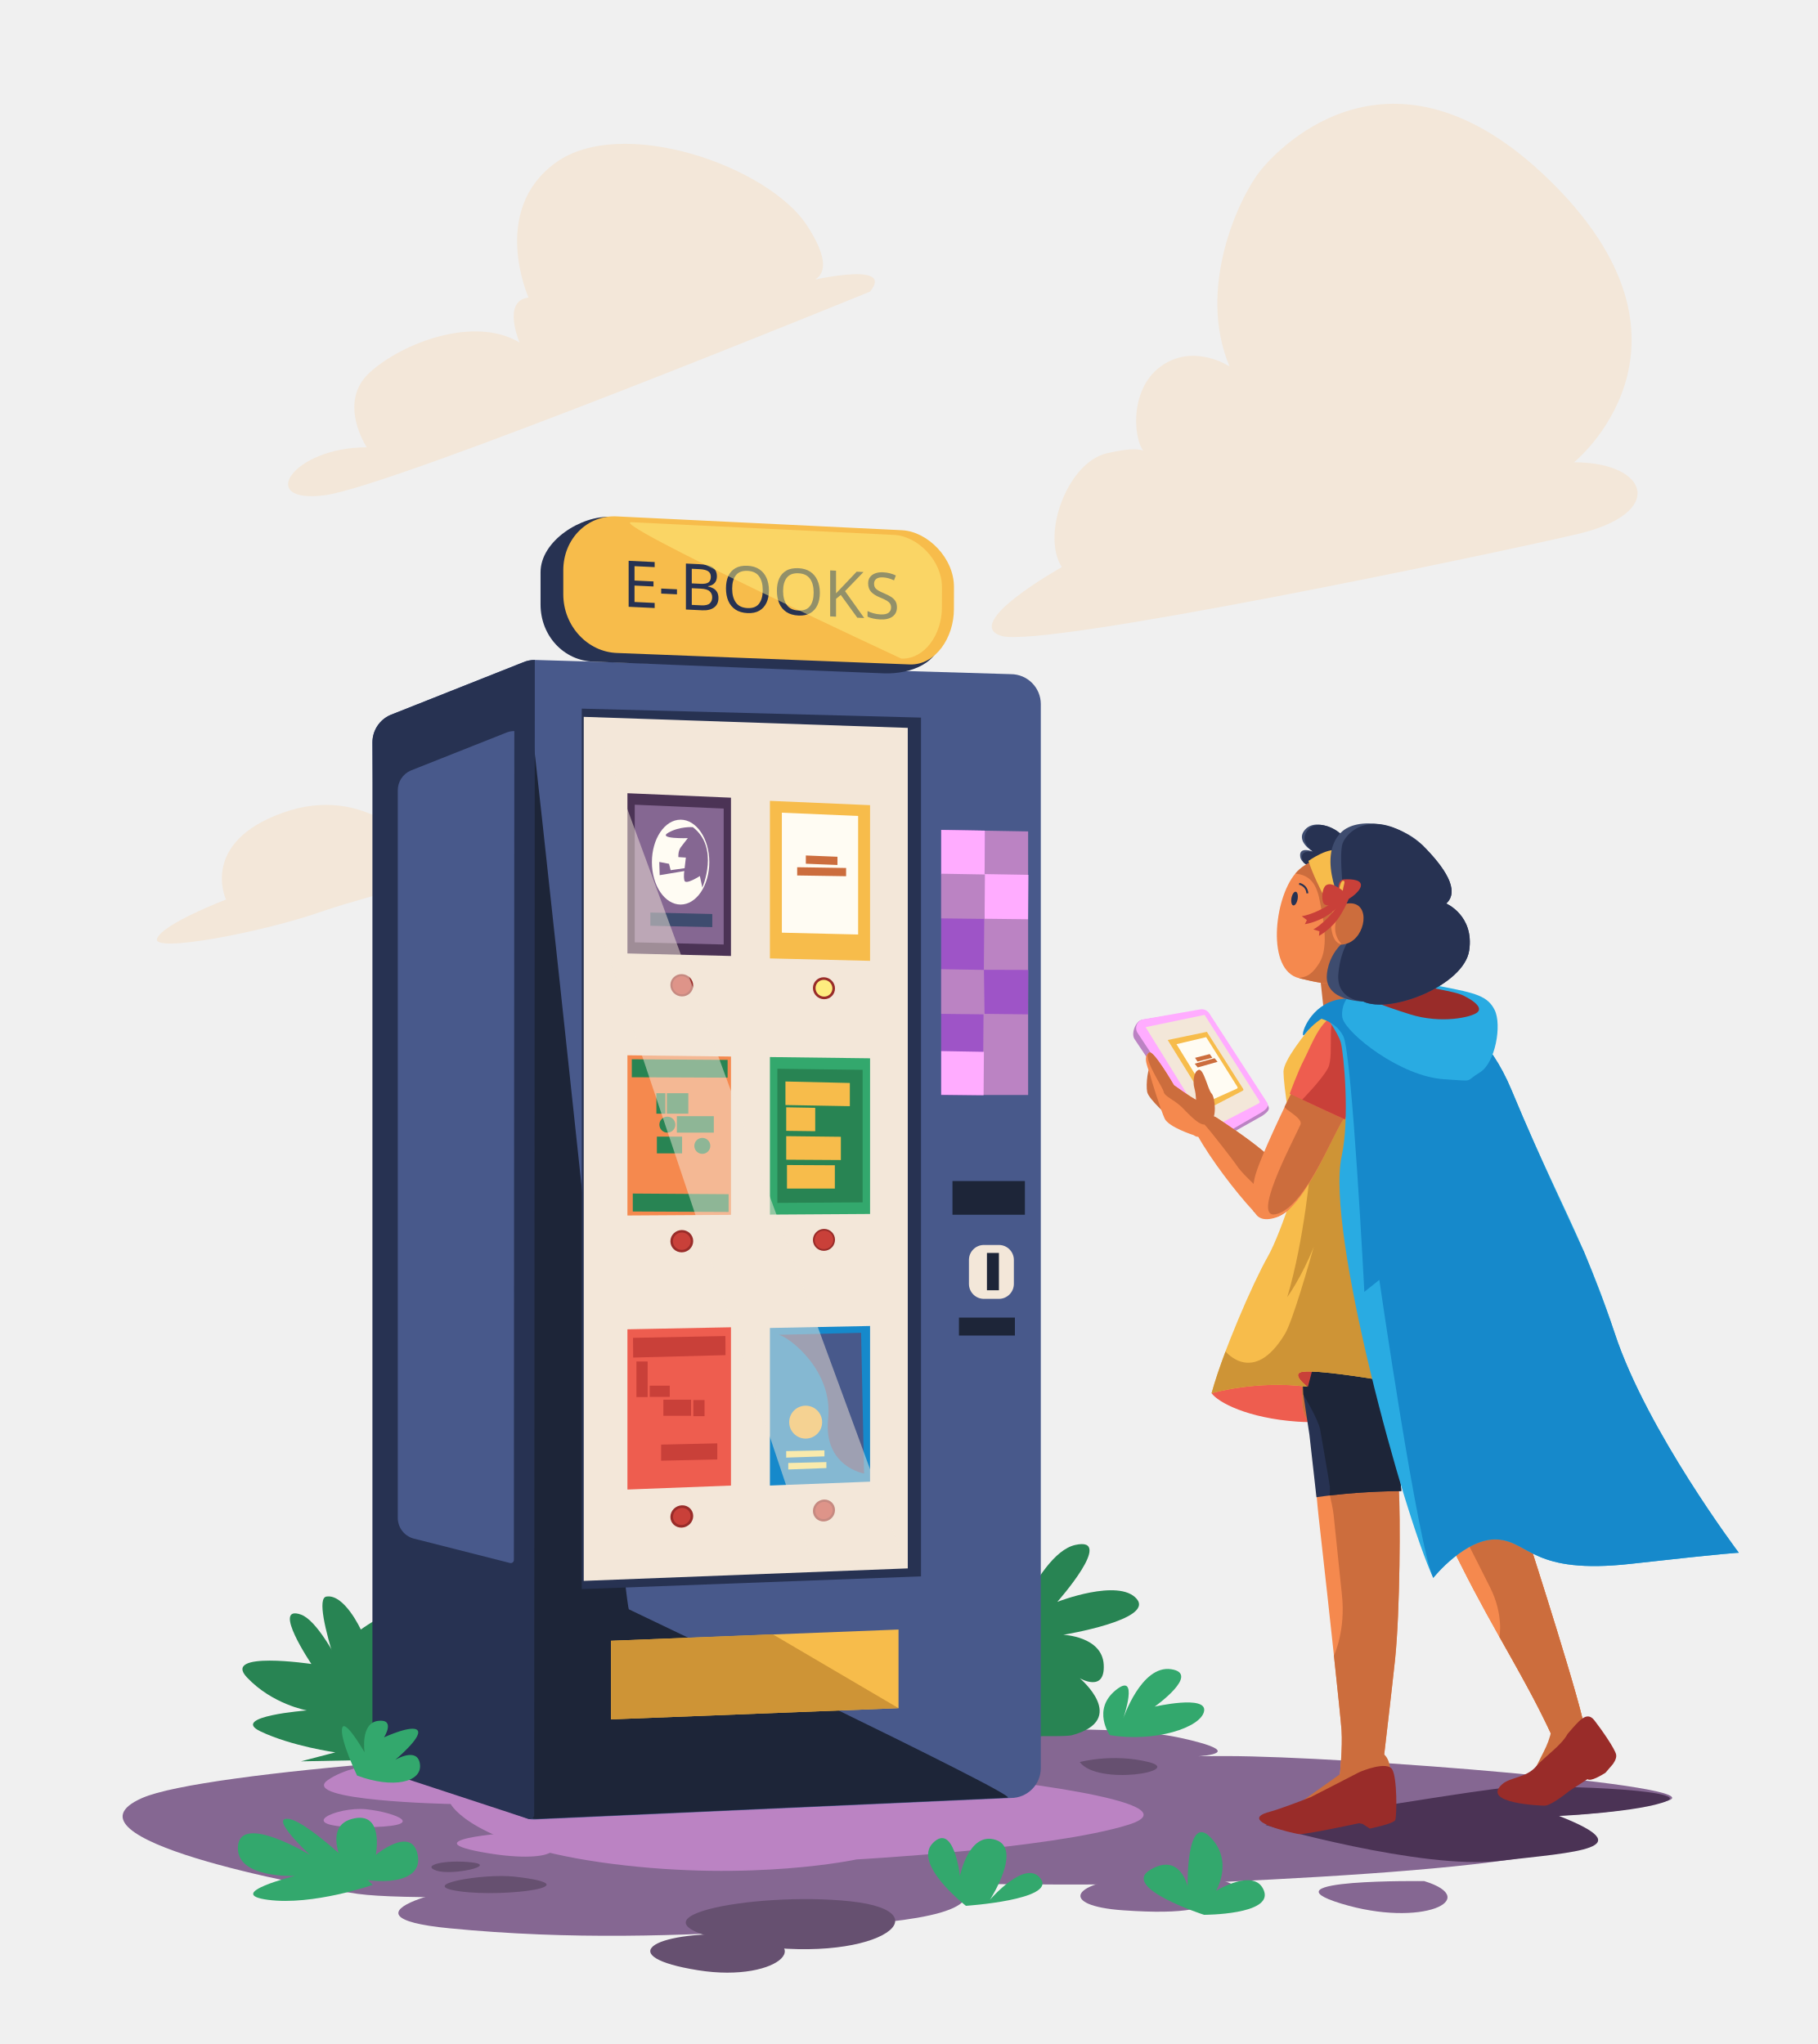
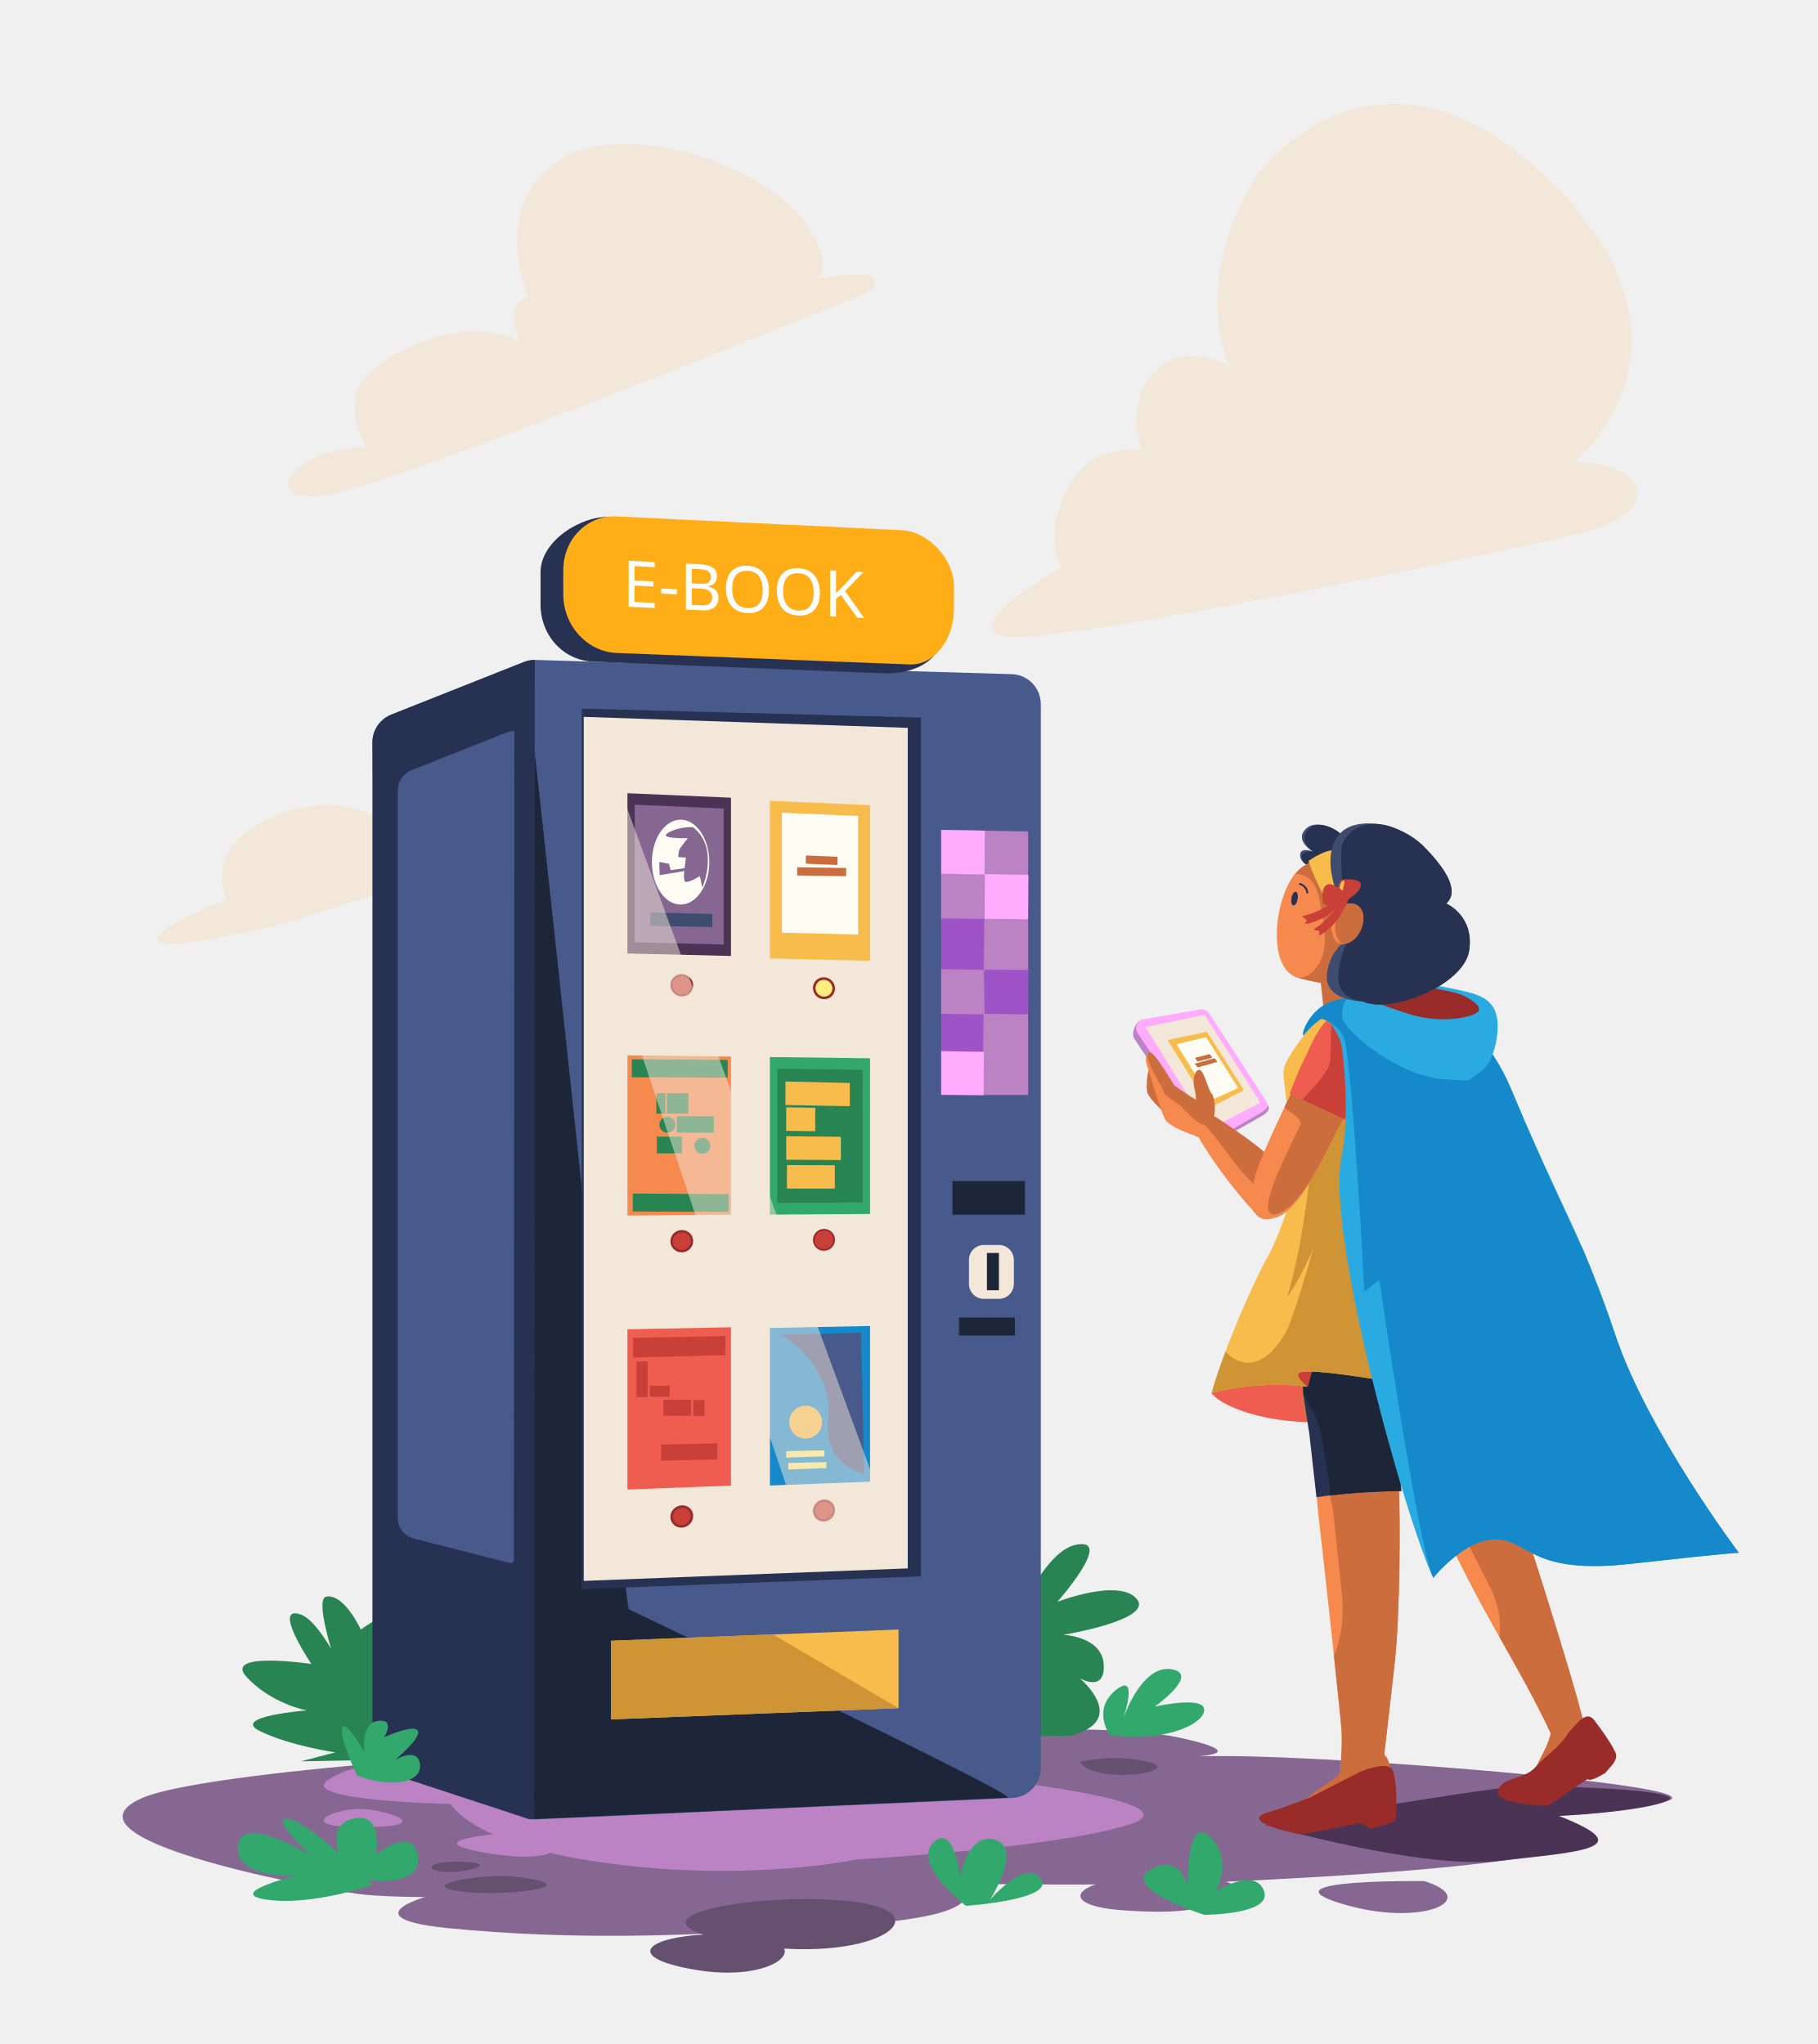
<svg xmlns="http://www.w3.org/2000/svg" version="1.1" x="0px" y="0px" viewBox="0 0 960 1080" style="enable-background:new 0 0 960 1080;" xml:space="preserve">
  <style type="text/css">
	.st0{fill:#856792;}
	.st1{fill:#BB83C3;}
	.st2{fill:#665070;}
	.st3{fill:#4B3355;}
	.st4{fill:#F3E7D9;}
	.st5{fill:#288453;}
	.st6{fill:#33A86D;}
	.st7{fill:#48598B;}
	.st8{fill:#1D2538;}
	.st9{fill:#273252;}
	.st10{fill:#9E54C7;}
	.st11{fill:#FFACFF;}
	.st12{fill:#F7BC4B;}
	.st13{fill:#CE9436;}
	.st14{fill:#1689CB;}
	.st15{fill:#FEED7F;}
	.st16{fill:#992C29;}
	.st17{fill:#C94039;}
	.st18{fill:#FFFCF3;}
	.st19{fill:#CC6D3D;}
	.st20{fill:#3E4C6F;}
	.st21{fill:#F5894E;}
	.st22{fill:#EE5D4F;}
	.st23{font-family:'FuturaBT-Heavy';}
	.st24{font-size:34.035px;}
	.st25{opacity:0.5;fill:#FEED7F;}
	.st26{opacity:0.5;fill:#F3E7D9;}
	.st27{fill:#29ABE2;}
	.st28{fill:none;stroke:#273252;stroke-miterlimit:10;}
+ 	@keyframes head-turn {
+     0% {transform: rotateZ(0deg);}
+     50% {transform: rotateZ(-15deg);}
+     100% {transform: rotateZ(0deg)}
+ 	}
+ 	@keyframes hand-move {
+ 		0% {transform: rotateZ(0deg);}
+ 		50% {
+ 			transform: rotateZ(-15deg) translateY(-5px);
+ 		}
+ 		100% {transform: rotateZ(0deg)}
+ 	}
+ 	@keyframes cape-movement{
+ 		0%{transform: skew(0, 0);}
+ 		50%{transform: skew(5deg,-2.5deg) translateY(10px);}
+ 		100%{transform: skew(0, 0);}
+ 	}
+ 	@keyframes flash{
+ 		25%{
+ 			fill:#F00;
+ 		}
+ 		50%{
+ 			fill:#0F0;
+ 		}
+ 		75%{
+ 			fill:#00F;
+ 		}
+ 		
+ 	}
+ 
+ 	#head{
+ 		animation: head-turn 3s ease;
+ 		animation-delay: 1s;
+ 		animation-iteration-count: infinite;
+ 		transform-origin: center;
+ 		transform-box: fill-box;
+ 	}
+ 
+ 	#R_forearm{
+ 		animation: hand-move 5s ease infinite;
+ 		transform-origin: right bottom;
+ 		transform-box: fill-box;
+ 	}
+ 
+ 	#cape, #hoodie{
+ 		animation: cape-movement 5s ease-out infinite;
+ 		transform-origin: center;
+ 	}
+ 
+ 	#yellow-board{
+ 		fill: #ffae17;
+ 		animation: flash 10s ease-in infinite;
+ 		border: 2px solid black;
+ 	}
+ 	#title-ebook{
+ 		fill : #FFF;
+ 	}
+ 	#title-shine{
+ 		visibility: hidden;
+ 	}
</style>
  <g id="ground">
    <path class="st0" d="M385.23,989.58c0,0,118.68-7.91,125.01,7.91c6.33,15.82-42.73,18.99-96.53,22.15   c-53.8,3.16-111.56,5.54-176.44-0.79s3.96-24.53,37.98-24.53S385.23,989.58,385.23,989.58z" />
    <path class="st0" d="M456.44,994.33c0,0,121.85,3.16,189.89,0c68.04-3.16,139.25-7.91,174.07-15.82   c34.81-7.91,7.91-18.99-6.33-18.99c0,0,37.98,0,66.46-7.91c28.48-7.91-170.9-23.74-232.62-23.74s33.23,3.16-23.74-9.49   c-56.97-12.66-194.64,5.11-243.69,4.75c-85.83-0.64-273.08,12.66-305.41,26.9c-48.13,21.2,86.48,46.85,113.93,50.64   C234.9,1006.99,456.44,994.33,456.44,994.33z" />
    <path class="st1" d="M225.41,929.45c0,0-36.4,0-52.22,11.08s64.88,12.66,64.88,12.66s11.08,22.15,85.45,31.65   s128.97-2.37,128.97-2.37s102.07-5.54,143.21-18.2c41.14-12.66-82.29-25.32-82.29-25.32L225.41,929.45z" />
    <path class="st2" d="M271.69,991.56c-16.29-1.83-52.96,4.44-28.79,7.78S314.02,996.31,271.69,991.56z" />
    <path class="st3" d="M668.48,964.26c0,0,82.29,23.74,123.43,18.99c41.14-4.75,75.96-6.33,31.65-23.74c0,0,43.25-2.11,56.97-7.91   c13.71-5.8-65.93-9.49-91.25-6.33S668.48,964.26,668.48,964.26z" />
    <path class="st0" d="M752.35,993.93c0,0-86.64-1.19-43.91,11.87S783.21,1003.43,752.35,993.93z" />
    <path class="st0" d="M649.1,1002.24c13.05-5.93-5.93-13.05-45.1-10.68c-39.16,2.37-45.1,15.43-10.68,17.8   C627.74,1011.74,636.04,1008.18,649.1,1002.24z" />
    <path class="st1" d="M276.44,967.82c0,0-60.53,3.56-22.55,10.68C291.87,985.63,306.11,976.13,276.44,967.82z" />
    <path class="st1" d="M193.36,955.96c-15.43-1.58-40.35,9.49-2.37,9.49S208.79,957.54,193.36,955.96z" />
    <path class="st2" d="M249.14,984.04c-14.24-1.58-26.9,1.58-18.59,4.35S263.38,985.63,249.14,984.04z" />
    <path class="st2" d="M570.37,931.03c0,0,17.41-4.75,36.4,0S579.87,943.69,570.37,931.03z" />
    <path class="st2" d="M449.32,1004.62c-51.43-5.54-129.76,9.49-58.55,22.15C461.98,1039.43,500.75,1010.15,449.32,1004.62z" />
    <path class="st2" d="M389.19,1022.02c-45.89-1.58-64.88,11.87-20.57,18.99S435.08,1023.6,389.19,1022.02z" />
  </g>
  <g id="clouds">
    <path class="st4" d="M831.47,244.26c0,0,74.37-60.13-9.49-145.58S676.4,76.53,665.32,90.77c-11.08,14.24-33.23,61.71-15.82,102.86   c0,0-18.99-12.66-36.4,0c-17.41,12.66-14.24,41.14-7.91,45.89c0,0,0-4.75-20.57,0c-20.57,4.75-34.81,42.73-23.74,60.13   c0,0-53.8,30.07-31.65,36.4c22.15,6.33,256.35-42.73,303.82-53.8S871.03,244.26,831.47,244.26z" />
    <path class="st4" d="M459.6,154.07c0,0-251.6,102.86-288,107.6s-17.41-25.32,22.15-25.32c0,0-15.82-23.74,1.58-39.56   s55.38-30.07,79.12-15.82c0,0-9.49-22.15,4.75-23.74c0,0-20.57-45.89,14.24-71.21s112.35,1.58,132.92,33.23s-3.16,30.07-3.16,30.07   S473.85,136.66,459.6,154.07z" />
    <path class="st4" d="M220.66,448.4c0,0-26.9-34.81-71.21-18.99c-44.31,15.82-30.07,45.89-30.07,45.89s-33.23,12.66-36.4,20.57   c-3.16,7.91,55.38-3.16,87.03-14.24S236.48,467.38,220.66,448.4z" />
  </g>
  <g id="grass">
    <path class="st5" d="M200.09,929.85c0.79-4.75-25.32-71.21-41.14-76.75c-15.82-5.54,5.54,26.11,5.54,26.11s-47.47-7.12-34.02,7.12   c13.45,14.24,31.65,17.41,31.65,17.41s-41.14,3.16-24.53,11.08c16.62,7.91,39.56,11.08,39.56,11.08l-18.2,4.75L200.09,929.85z" />
    <path class="st5" d="M189.01,912.44c0,0-26.11-67.25-16.62-68.84c9.49-1.58,18.2,17.41,18.2,17.41s40.35-29.27,34.02,2.37   C218.29,895.03,204.84,932.22,189.01,912.44z" />
    <path class="st5" d="M526.86,881.98c0-2.37,19.78-60.92,41.14-65.67s-9.49,30.07-9.49,30.07s32.44-12.66,41.93-1.58   s-38.77,18.99-38.77,18.99s20.57,0.79,21.36,15.82c0.79,15.03-12.66,7.12-12.66,7.12s26.11,21.83-3.96,30.07   c-3.55,0.97-18.02,0.21-22.95,0.79C496.79,923.12,526.86,881.98,526.86,881.98z" />
    <path class="st6" d="M586.2,916.79c0,0-9.49-13.45,3.16-23.74c12.66-10.29,3.96,15.03,3.96,15.03s9.49-28.48,25.32-26.11   c15.82,2.37-8.7,19.78-8.7,19.78s27.69-6.33,26.11,2.37C634.46,912.84,609.93,920.75,586.2,916.79z" />
    <path class="st6" d="M196.92,995.91c0,0-33.23-33.23-44.31-34.81c-11.08-1.58,11.08,18.99,11.08,18.99s-36.4-22.15-37.98-4.75   c-1.58,17.41,30.07,15.82,30.07,15.82s-37.98,9.49-14.24,12.66C165.27,1006.99,196.92,995.91,196.92,995.91z" />
    <path class="st6" d="M184.26,991.16c0,0-15.82-25.32,1.58-30.07s12.66,18.99,12.66,18.99s18.99-15.82,22.15,0   C223.82,995.91,198.51,995.91,184.26,991.16z" />
    <path class="st6" d="M510.24,1006.99c0,0-28.48-22.15-17.41-33.23c11.08-11.08,14.24,17.41,14.24,17.41s4.75-23.74,18.99-18.99   c14.24,4.75-3.16,31.65-3.16,31.65s18.99-22.15,26.9-11.08C557.71,1003.82,510.24,1006.99,510.24,1006.99z" />
    <path class="st6" d="M636.04,1011.74c0,0-44.31-14.24-28.48-23.74c15.82-9.49,19.78,8.7,19.78,8.7s-0.79-38.77,11.87-26.11   c12.66,12.66,3.16,28.48,3.16,28.48s20.57-12.66,25.32,0C672.44,1011.74,636.04,1011.74,636.04,1011.74z" />
  </g>
  <g id="machine">
    <path class="st7" d="M203.25,922.7l-6.52-530.42c0-6.29,3.72-11.98,9.48-14.5l69.96-27.76c2-0.88,4.16-1.33,6.34-1.33l251.46,7.52   c8.74,0,15.82,7.08,15.82,15.82V934.2c0,8.74-7.08,15.82-15.82,15.82l-251.79,11.36c-1,0-2-0.09-2.98-0.28l-63.11-22.86   C208.64,936.81,203.25,930.29,203.25,922.7z" />
    <path class="st8" d="M205.2,922.85l72.1-566.22c1.98-0.87,52.76,493.7,54.91,493.7c0,0,208.63,99.54,199.99,99.54L283.25,961.1   c-0.99,0-1.97-0.09-2.94-0.28l-62.4-22.6C210.53,936.81,205.2,930.36,205.2,922.85z" />
    <path class="st9" d="M196.73,922.7V392.28c0-6.29,3.72-11.98,9.48-14.5l69.96-27.76c2-0.88,4.16-1.33,6.34-1.33l-0.33,610.2   c0,1.4-1.26,2.49-2.64,2.26c-0.11-0.02-0.23-0.04-0.34-0.06l-69.63-22.86C202.13,936.81,196.73,930.29,196.73,922.7z" />
    <path class="st7" d="M210.12,801.99V417.56c0-4.51,2.67-8.6,6.81-10.41l50.21-19.92c1.44-0.63,2.99-0.95,4.55-0.95l-0.24,437.97   c0,1.01-0.9,1.79-1.89,1.62c-0.08-0.01-0.16-0.03-0.24-0.04l-49.97-12.69C213.99,812.12,210.12,807.44,210.12,801.99z" />
    <polygon class="st9" points="307.3,374.42 486.51,379.16 486.51,832.92 307.3,839.65  " />
    <polygon class="st4" points="308.35,378.77 479.52,384.59 479.52,828.7 308.35,835.3  " />
    <polygon class="st1" points="543.1,578.55 497.19,578.55 497.19,438.51 543.1,439.3  " />
    <polygon class="st10" points="519.21,578.55 497.19,578.55 497.19,438.51 520.27,438.9  " />
    <polygon class="st11" points="497.19,462.11 497.19,438.51 520.27,438.9 520.1,462.37  " />
    <polygon class="st11" points="520.13,485.45 520.13,461.85 543.22,462.24 543.05,485.71  " />
    <polygon class="st1" points="497.19,485.25 497.19,461.65 520.27,462.05 520.1,485.52  " />
    <polygon class="st1" points="497.19,535.69 497.19,512.09 520.27,512.49 520.1,535.96  " />
    <polygon class="st10" points="520.07,535.69 519.74,512.42 543.15,512.49 542.98,535.96  " />
    <polygon class="st11" points="497.19,578.42 497.19,555.37 519.74,555.76 519.57,578.68  " />
    <rect x="503.13" y="624.04" class="st8" width="38.26" height="17.8" />
    <rect x="506.55" y="696.18" class="st8" width="29.56" height="9.49" />
    <polygon class="st12" points="474.64,902.55 322.73,908.48 322.73,866.95 474.64,861.01  " />
    <polygon class="st13" points="474.64,902.55 322.73,908.48 322.73,866.95 408.18,863.52  " />
    <g>
      <g>
        <polygon class="st14" points="459.6,782.87 406.7,784.92 406.7,701.67 459.6,700.62    " />
        <path class="st7" d="M456.44,778.59c0,0-21.63-3.69-18.99-29.01c2.64-25.32-20.31-42.99-26.11-44.31l43.52-1.05L456.44,778.59z" />
        <polygon class="st15" points="436.53,775.69 416.39,776.44 416.39,773.01 436.53,772.53    " />
        <polygon class="st15" points="435.5,769.51 415.3,770.17 415.3,766.73 435.5,766.33    " />
        <path class="st12" d="M425.58,760.13L425.58,760.13c-4.81,0-8.7-3.9-8.7-8.7l0,0c0-4.81,3.9-8.7,8.7-8.7h0     c4.81,0,8.7,3.9,8.7,8.7l0,0C434.29,756.24,430.39,760.13,425.58,760.13z" />
      </g>
      <path class="st16" d="M366.18,520.72c0,3.25-2.69,5.84-6.02,5.77c-3.33-0.07-6.04-2.76-6.04-6.02s2.71-5.84,6.04-5.77    C363.48,514.78,366.18,517.47,366.18,520.72z" />
      <path class="st17" d="M365.05,520.7c0,2.65-2.19,4.75-4.9,4.7c-2.71-0.05-4.91-2.25-4.91-4.9s2.2-4.76,4.91-4.7    C362.86,515.86,365.05,518.05,365.05,520.7z" />
      <path class="st16" d="M441.08,522.28c0,3.2-2.6,5.74-5.82,5.68c-3.22-0.06-5.84-2.71-5.84-5.92s2.62-5.75,5.84-5.68    C438.47,516.44,441.08,519.08,441.08,522.28z" />
      <path class="st15" d="M439.7,522.25c0,2.44-1.99,4.39-4.45,4.34c-2.46-0.05-4.46-2.07-4.46-4.52c0-2.45,2-4.39,4.46-4.34    C437.71,517.78,439.7,519.81,439.7,522.25z" />
      <path class="st16" d="M366.18,655.76c0,3.25-2.69,5.92-6.02,5.95c-3.33,0.04-6.04-2.58-6.04-5.84s2.71-5.93,6.04-5.95    C363.48,649.89,366.18,652.51,366.18,655.76z" />
      <path class="st17" d="M364.86,655.77c0,2.54-2.1,4.62-4.7,4.65c-2.6,0.03-4.72-2.01-4.72-4.56s2.11-4.63,4.72-4.65    C362.75,651.19,364.86,653.23,364.86,655.77z" />
      <path class="st16" d="M441.08,655.06c0,3.2-2.6,5.82-5.82,5.85c-3.22,0.03-5.84-2.54-5.84-5.74s2.62-5.83,5.84-5.85    C438.47,649.29,441.08,651.86,441.08,655.06z" />
      <path class="st17" d="M440.17,655.07c0,2.7-2.2,4.91-4.91,4.94c-2.72,0.03-4.92-2.14-4.92-4.84s2.21-4.92,4.92-4.94    C437.97,650.2,440.17,652.37,440.17,655.07z" />
      <path class="st16" d="M366.18,801.01c0,3.25-2.69,6-6.02,6.15c-3.33,0.14-6.04-2.38-6.04-5.64c0-3.26,2.71-6.01,6.04-6.15    C363.48,795.23,366.18,797.75,366.18,801.01z" />
      <path class="st17" d="M364.78,801.06c0,2.5-2.07,4.61-4.63,4.72c-2.56,0.11-4.64-1.83-4.64-4.33s2.08-4.62,4.64-4.72    C362.71,796.63,364.78,798.57,364.78,801.06z" />
      <path class="st16" d="M441.08,797.87c0,3.2-2.6,5.9-5.82,6.04c-3.22,0.14-5.84-2.35-5.84-5.55s2.62-5.91,5.84-6.04    C438.47,792.18,441.08,794.67,441.08,797.87z" />
      <path class="st17" d="M439.82,797.92c0,2.51-2.04,4.63-4.57,4.74c-2.53,0.11-4.58-1.84-4.58-4.36c0-2.51,2.05-4.64,4.58-4.74    C437.78,793.46,439.82,795.41,439.82,797.92z" />
      <g>
        <polygon class="st12" points="459.6,507.68 406.7,506.4 406.7,423.15 459.6,425.43    " />
        <polygon class="st18" points="453.3,493.77 413.01,492.8 413.01,429.41 453.3,431.14    " />
        <polygon class="st19" points="442.38,457.04 425.67,456.37 425.67,452.01 442.38,452.69    " />
        <polygon class="st19" points="446.95,462.97 421.1,462.57 421.1,458.22 446.95,458.62    " />
      </g>
      <g>
        <polygon class="st3" points="386.13,505.12 331.43,503.78 331.43,419.12 386.13,421.48    " />
        <polygon class="st0" points="382.28,499.05 335.29,497.9 335.29,425.19 382.28,427.22    " />
        <polygon class="st20" points="376.26,489.87 343.54,489.16 343.54,482.15 376.26,482.94    " />
        <ellipse class="st18" cx="359.52" cy="455.52" rx="15.16" ry="22.42" />
      </g>
      <g>
        <polygon class="st21" points="386.13,641.9 331.43,642.24 331.43,557.58 386.13,558.26    " />
        <polygon class="st5" points="384.88,640.36 334.26,640.13 334.26,630.64 384.88,630.98    " />
        <polygon class="st5" points="384.35,569.41 333.74,569.19 333.74,559.69 384.35,560.03    " />
        <rect x="346.73" y="577.63" class="st5" width="4.75" height="10.81" />
        <rect x="352.26" y="577.63" class="st5" width="11.34" height="10.81" />
        <rect x="357.54" y="589.76" class="st5" width="19.52" height="8.7" />
        <rect x="346.99" y="600.57" class="st5" width="13.32" height="8.84" />
        <circle class="st5" cx="352.53" cy="594.24" r="4.22" />
        <circle class="st5" cx="370.99" cy="605.45" r="4.22" />
      </g>
      <g>
        <polygon class="st6" points="459.6,641.43 406.7,641.77 406.7,558.52 459.6,559.18    " />
        <polygon class="st5" points="455.68,635.3 410.63,635.58 410.63,564.7 455.68,565.27    " />
        <g>
          <polygon class="st12" points="448.92,584.48 414.9,583.87 414.9,571.43 448.92,572.22     " />
          <polygon class="st12" points="430.63,597.7 415.31,597.51 415.31,585.08 430.63,585.35     " />
          <polygon class="st12" points="444.18,612.94 415.31,612.76 415.31,600.32 444.18,600.65     " />
          <polygon class="st12" points="441,628 415.71,628 415.71,615.57 441,615.7     " />
        </g>
      </g>
      <g>
        <polygon class="st22" points="386.13,784.93 331.43,787.03 331.43,702.37 386.13,701.3    " />
        <polygon class="st17" points="383.25,716.02 334.46,717.31 334.39,706.89 383.18,705.93    " />
        <rect x="336.18" y="719.38" class="st17" width="5.93" height="18.79" />
        <rect x="345.52" y="729.82" transform="matrix(6.123234e-17 -1 1 6.123234e-17 -386.6209 1083.599)" class="st17" width="5.93" height="10.58" />
        <rect x="366.24" y="739.76" class="st17" width="5.93" height="8.51" />
        <rect x="350.42" y="739.56" class="st17" width="14.64" height="8.51" />
        <polygon class="st17" points="378.9,771.14 349.23,771.8 349.23,763.3 378.9,762.63    " />
      </g>
      <path class="st0" d="M365.98,437.05c0,0-6.86-0.53-12.92,2.9c-6.07,3.43,10.29,2.9,10.29,2.9s-2.11,2.64-3.69,4.75    c-1.58,2.11-1.32,5.27-1.32,5.27l3.96,0.26l-0.66,5.6l-7.38,1.05l-0.86-3.36l-5.14-0.99l0.2,6.99l13.05-2.18c0,0-0.53,2.31,0,4.95    s8.18-2.31,8.18-2.31l1.32,6.07C370.99,468.97,380.22,447.87,365.98,437.05z" />
    </g>
    <g>
      <path class="st4" d="M527.65,686.29h-7.91c-4.37,0-7.91-3.54-7.91-7.91v-12.66c0-4.37,3.54-7.91,7.91-7.91h7.91    c4.37,0,7.91,3.54,7.91,7.91v12.66C535.56,682.74,532.02,686.29,527.65,686.29z" />
      <rect x="514.64" y="668.71" transform="matrix(-1.836970e-16 1 -1 -1.836970e-16 1196.378 147.3826)" class="st8" width="19.72" height="6.33" />
    </g>
-     <g>
+     <g id="title-board">
      <path class="st9" d="M467.09,355.79l-153.65-6.21c-15.54-0.48-27.9-13.57-27.9-30.15v-17.09c0-16.59,21.64-30.15,37.19-29.2    l147.16,8.7c13.42,0.82,28.24,21.64,28.22,36.79l-1.05,16.88C497.03,350.66,480.5,356.2,467.09,355.79z" />
-       <path class="st12" d="M480.65,351.08l-154.63-6.06c-15.64-0.46-28.47-14.32-28.47-30.95l0-12.78c0-16.64,12.84-29.36,28.49-28.42    l150.61,7.29c13.51,0.81,27.3,14.77,27.27,29.97l-0.02,11.68C503.89,337,494.15,351.48,480.65,351.08z" />
-       <text transform="matrix(1.0122 0.0483 0 1 328.7381 320.4519)" class="st9 st23 st24">E-BOOKS</text>
-       <path class="st25" d="M476.13,348c0,0-156.9-72.94-142.48-72.08l138.8,6.72c12.45,0.75,25.16,13.61,25.13,27.62l-0.02,10.76    C497.54,335.03,488.57,348.37,476.13,348z" />
+       <path id="yellow-board" d="M480.65,351.08l-154.63-6.06c-15.64-0.46-28.47-14.32-28.47-30.95l0-12.78c0-16.64,12.84-29.36,28.49-28.42    l150.61,7.29c13.51,0.81,27.3,14.77,27.27,29.97l-0.02,11.68C503.89,337,494.15,351.48,480.65,351.08z" />
+       <text transform="matrix(1.0122 0.0483 0 1 328.7381 320.4519)" class="st23 st24" id="title-ebook">E-BOOK</text>
+       <path id="title-shine" class="st25" d="M476.13,348c0,0-156.9-72.94-142.48-72.08l138.8,6.72c12.45,0.75,25.16,13.61,25.13,27.62l-0.02,10.76    C497.54,335.03,488.57,348.37,476.13,348z" />
    </g>
    <path class="st6" d="M188.62,938.15c0,0-9.1-18.99-7.91-24.92s11.87,12.66,11.87,12.66s-2.37-15.43,7.12-16.62s3.16,8.7,3.16,8.7   s15.43-7.12,17.8-3.56c2.37,3.56-11.87,15.43-11.87,15.43s11.87-7.12,13.05,2.37S207.6,945.27,188.62,938.15z" />
  </g>
-   <g id="galss_shine">
+   <g id="glass_shine">
    <polygon class="st26" points="316.26,386.29 477.8,825.8 429.54,827.38 316.26,489.54  " />
  </g>
  <g id="skirt-under">
    <path class="st22" d="M640,736.13c3.38,4.82,18.99,13.19,45.36,15.03c33.19,2.32,96.13-12.96,108.13-26.54   C800.46,716.74,671.48,696.11,640,736.13z" />
  </g>
  <g id="legs">
    <g>
      <path class="st21" d="M785.19,769.03c0.34,0.47,17.01,19.58,22.55,45.69c0,0,29.54,91.68,29.54,100.48    c0,8.8-14.49,8.42-17.41,2.11c-14.51-31.38-29.9-53.88-48.23-90.54c-18.33-36.66-28.42-53.34-28.42-53.34    S764.66,747.04,785.19,769.03z" />
      <path class="st21" d="M785.19,769.03c0.34,0.47,17.01,19.58,22.55,45.69c0,0,29.54,91.68,29.54,100.48    c0,8.8-14.49,8.42-17.41,2.11c-14.51-31.38-29.9-53.88-48.23-90.54c-18.33-36.66-28.42-53.34-28.42-53.34    S764.66,747.04,785.19,769.03z" />
      <path class="st19" d="M785.19,769.03c0.34,0.47,17.01,19.58,22.55,45.69c0,0,29.54,91.68,29.54,100.48    c0,8.8-14.49,8.42-17.41,2.11c-8.8-19.03-17.92-34.79-27.82-52.43c0,0,2.34-11.6-4.88-26.04c-18.33-36.66-34.81-67.65-34.81-67.65    S764.66,747.04,785.19,769.03z" />
      <path class="st9" d="M728.22,709.96c0,0,2.38,35.72,6.23,46.11c1.71,4.62,16.62,34.27,16.62,34.27s21.55-13.81,39.26-17.66    l-9.62-19.25l-10.17-43.9L728.22,709.96z" />
      <path class="st8" d="M728.22,709.96c0,0,9.6,32.66,13.45,43.05c1.71,4.62,17.01,32.84,17.01,32.84    c7.86-4.39,20.51-10.74,31.64-13.16l-9.62-19.25l-10.17-43.9L728.22,709.96z" />
    </g>
    <g>
      <path class="st21" d="M687.13,703.16c0,0,0.44,30.99,0.87,38.51s3.96,9.36,4.81,14.51c0.22,1.31,2.33,32.81,3.72,45.06    c0.32,2.86,0.67,5.92,1.03,9.14c2.15,19.15,4.87,43.83,7.08,64.42c2.08,19.41,3.72,35.2,4.01,39.36c0.64,9.1-0.92,24-0.92,24    l22.72-4.75c0,0,5.13-43.57,6.48-56.57c2.69-25.85,2.83-76.35,1.98-90.2c-0.85-13.85-14.4-35.6-14.4-35.6l7.22-50.64    L687.13,703.16z" />
      <path class="st19" d="M687.13,703.16c0,0,0.44,30.99,0.87,38.51s3.96,9.36,4.81,14.51c0.22,1.31,10.28,32.06,11.67,44.31    c0.32,2.86,3.99,38.72,4.35,41.93c2.15,19.15-4.2,32.38-4.2,32.38c2.08,19.41,3.72,35.2,4.01,39.36c0.64,9.1-0.92,24-0.92,24    l22.72-4.75c0,0,5.13-43.57,6.48-56.57c2.69-25.85,2.83-76.35,1.98-90.2c-0.85-13.85-14.4-35.6-14.4-35.6l7.22-50.64    L687.13,703.16z" />
      <path class="st9" d="M687.13,703.16l1.39,33.76c0,0,2.32,15.96,3.16,21.1c0.16,0.95,2.93,26.46,3.72,33.08    c21.87-3.27,44.81-3.27,44.81-3.27c-0.85-13.85-5.8-35.6-5.8-35.6l1.55-51.82L687.13,703.16z" />
      <path class="st8" d="M687.13,703.16l1.39,33.76c0,0,7.99,13.32,8.84,18.46c0.16,0.95,4.81,27.43,5.08,30    c0.26,2.57-0.15,4.79-0.15,4.79c19.55-2.35,37.93-2.35,37.93-2.35c-0.85-13.85-5.8-35.6-5.8-35.6l1.55-51.82L687.13,703.16z" />
    </g>
    <g>
      <path class="st19" d="M719.67,928.93c-16.38,11.72-18.92,13.62-32.67,23.32c-14.74,10.4,43.54,5.73,46.48-6.04    C736.42,934.44,733.71,918.88,719.67,928.93z" />
      <path class="st16" d="M735.41,934.9c-2.66-4.47-15.85,0.64-17.96,1.77c-2.11,1.14-25.13,12.92-25.13,12.92s-15.34,6.05-21.63,7.72    c-17.79,4.72,12.47,11.33,15.43,11.78c2.96,0.45,31.77-5.74,31.77-5.74l1.88,0.36l3.82,2.47c0,0,12.83-2.59,13.45-4.57    C737.9,958.89,738.07,939.35,735.41,934.9z" />
    </g>
    <g>
      <path class="st19" d="M827.45,896.17c-3.73-1.6-5.11,5.64-7.68,17.22c-2.44,10.97-4.82,11.52-13.08,30.52    c-5.98,13.74,27.09-12.25,24.87-21.94C829.66,913.68,836.46,900.03,827.45,896.17z" />
      <path class="st16" d="M842.25,909.03c-4.1-5.27-8.14,0.17-14.15,7.08c-3.57,6.46-11.75,11.59-16.81,17.38s-13.59,5.61-17.63,9.12    c-12,10.42,20.94,11.46,22.23,11.46c3.66,0,13.03-7.72,13.03-7.72l9.65-6.27c1.73,1.4,7.6-2.2,9.49-3.38l3.82-4.45    c0,0,2.26-2.83,1.84-5.08C853.14,924.06,845.82,913.63,842.25,909.03z" />
    </g>
  </g>
  <g id="torso">
    <polygon class="st19" points="696.5,508.49 700.08,541.41 723.69,534.25 719.4,500.62  " />
    <g>
      <path class="st17" d="M690.9,732.7l2.9-11.08c0,0-2.7-4.17-9.86-0.21C676.79,725.39,690.9,732.7,690.9,732.7z" />
      <path class="st12" d="M749.19,551.25c0.72-7.94-15.78-20.91-27.94-20.58c-5.72,0.16-17.27-1.94-25.86,8.32    c-6.5,7.76-17.41,21.34-17.41,27.3c0,5.95,3.53,36.69,10.68,45.95c0,0-11.08,37.87-18.99,51.77    c-7.91,13.9-23.95,50.97-29.67,72.13c0,0,23.69-6.96,50.64-3.43c0,0-9.8-7.31-1.92-7.97c7.87-0.66,30.68,2.69,46.27,5.51    c24.88,4.51,58.91-6.5,58.91-6.5c-6.33-46.81-44.7-98.11-44.7-98.11S748.47,559.19,749.19,551.25z" />
    </g>
    <path class="st14" d="M710.02,527.71c-16.22,1.19-22.15,16.55-21.76,18.92c0.4,2.37,2.24-4.88,14.64-11.21   C706.15,533.77,726.24,526.53,710.02,527.71z" />
    <path class="st13" d="M749.19,625.63c0,0-0.72-66.44,0-74.37c0.72-7.94-15.78-20.91-27.94-20.58c-5.72,0.16-8.83,3.21-17.42,13.46   c-6.5,7.76-2.11,37.56-2.11,43.52c0,1.74-0.61,8.35-1.47,16.84c-4.02-23.22-8.02,12.44-8.02,12.44s-3.16,37.98-12.26,68.44   c0,0,7.74-10.73,14.01-26.62c-2.41,8.62-11.16,39.27-15.2,46c-16.62,27.69-31.4,9.29-31.4,9.29c-3.04,8.09-5.66,15.8-7.37,22.1   c0,0,23.69-6.96,50.64-3.43c0,0-9.8-7.31-1.92-7.97c7.87-0.66,30.68,2.69,46.27,5.51c24.88,4.51,58.91-6.11,58.91-6.11   C787.56,677.32,749.19,625.63,749.19,625.63z" />
  </g>
  <g id="R_forearm">
    <path class="st19" d="M618.24,590.81c0,0-11.47-9.89-12.26-13.85s0.4-14.24,2.37-13.85C610.33,563.52,618.24,590.81,618.24,590.81z   " />
    <path class="st1" d="M599.27,548.97l35.51,53.12c1.41,2.13,4.92,2.77,7.13,1.48l25.07-14.13c3.69-2.67,3.93-3.68,2.42-5.98   l-32.45-47.21c-1.05-1.6-2.95-2.42-4.84-2.1l-28.82,4.7C599.87,539.45,597.36,546.08,599.27,548.97z" />
    <path class="st11" d="M600.93,545.8l35.71,54.05c1.38,2.09,4.15,2.73,6.31,1.46l22.75-13.14c2.32-1.36,5.1-3.35,3.63-5.6   l-30.57-47.18c-1.03-1.57-2.89-2.37-4.74-2.05l-29.97,5.23C600.71,539.15,599.07,542.97,600.93,545.8z" />
    <path class="st4" d="M637.55,595.09c0.59,0.92,1.8,1.24,2.77,0.72l23.99-12.48c1.08-0.57,1.4-0.86,0.75-1.9l-28.75-45.19   l-31.15,6.48L637.55,595.09z" />
    <path class="st12" d="M638.34,584.3c0.39,0.61,1.19,0.82,1.84,0.48l15.94-8.29c0.71-0.38,0.93-0.57,0.5-1.26l-19.1-30.03   l-20.7,4.31L638.34,584.3z" />
    <path class="st18" d="M639.21,580.53c0.33,0.52,0.95,0.7,1.43,0.4l12.62-5.66c0.53-0.33,0.69-0.49,0.33-1.08L637.14,548   l-15.67,3.72L639.21,580.53z" />
    <g>
      <path class="st21" d="M685.01,625.24c0,0-9.28-9.93-17.93-17.14c-8.66-7.22-20.1-14.67-24.43-17.55    c-4.33-2.89-15.11,0.3-10.02,9.49c6.94,12.52,20.02,29.71,29.41,39.81C671.4,649.96,688.61,637.51,685.01,625.24z" />
      <path class="st19" d="M685.01,625.24c0,0-9.28-9.93-17.93-17.14c-8.66-7.22-20.1-14.67-24.43-17.55    c-2.86-1.91-12.74-3.09-6.33,3.69c3.28,3.47,15.64,19.58,16.35,20.7c6.8,10.66,22.15,16.75,9.36,24.91    C671.4,649.96,688.61,637.51,685.01,625.24z" />
    </g>
    <path class="st21" d="M630.51,599.78c0,0-13.29-4.23-15.33-8.81c-2.04-4.58-7-20.11-7.51-22.65c-0.51-2.55-4.71-10.18-0.51-12.22   c2.29-1.11,12.98,17.31,12.98,17.31s8.78,6.36,12.22,8.02S638.65,605.38,630.51,599.78z" />
    <path class="st19" d="M624.18,584.88c-4.75-4.35-8.99-5.5-9.49-8.04c-0.51-2.55-11.72-18.7-7.52-20.74   c2.29-1.11,12.98,17.31,12.98,17.31s8.78,6.36,12.22,8.02c1.62,0.78,5.35,4.81,5.53,8.6C638.42,601.1,626.13,586.67,624.18,584.88z   " />
    <path class="st19" d="M632.15,586.44c-0.2-0.86-0.31-6.37-0.64-8.66c-0.34-2.36-0.97-3.68-1-5.41c-0.03-1.73,0.04-6.12,2.64-7.07   c2.64-0.97,4.92,10.56,6.88,12.53s2.76,13.93-0.6,14S633.11,590.61,632.15,586.44z" />
    <polygon class="st19" points="631.26,558.93 632.58,560.91 640.4,558.87 639.01,556.96  " />
    <polygon class="st19" points="631.07,562.03 632.68,564.01 643.16,561.04 641.58,559.13  " />
  </g>
  <g id="R_arm">
    <path class="st21" d="M681.5,578.92c0,0-16.59,33.67-18.76,43.54c-2.17,9.9-3.68,25.82,11.47,20.77s29.02-42.36,35.52-52.03   C717.58,579.54,706.04,561.29,681.5,578.92z" />
    <path class="st19" d="M682.99,575.91c0,0-2.66,5.29-4.42,8.87c-0.57,1.15,9.94,6.01,8.38,9.46c-4.71,10.4-27.09,52.11-11.94,47.05   s28.23-40.42,34.73-50.1C717.58,579.54,707.52,558.28,682.99,575.91z" />
    <g>
      <path class="st22" d="M720.57,566.42c0,0,4.69-21.88-11.72-28.91c-9.64-4.13-16.16,15.03-20.13,22.61    c-3.11,5.94-7.44,17.79-7.44,17.79s22.1,10.4,29.13,13.52L720.57,566.42z" />
      <path class="st17" d="M720.57,566.42c0,0,4.69-21.88-11.72-28.91c-9.64-4.13-3.43,19.35-7.4,26.93    c-3.11,5.94-13.56,16.56-13.56,16.56c7.1,3.32,17.97,8.4,22.53,10.42L720.57,566.42z" />
    </g>
  </g>
  <g id="cape">
    <path class="st27" d="M853.02,704.63c-5.63-17.08-10.87-30.56-16.23-43.07c-10.8-25.2-22.13-46.52-38.34-85.6   c-11.31-27.28-28.3-40.16-38.81-41.72c-10.51-1.56-16.84,1.3-28.3,0.39c-11.45-0.91-32,1-32,1s7.52,9.82,8.97,15.36   s4.82,39.7,0.39,60.06c-8.51,39.15,32.63,188.74,48.4,222.67c0,0,17.09-21.47,34.07-20.3c16.98,1.17,18.19,18.72,70.34,12.87   c52.15-5.85,57-5.85,57-5.85S870,756.1,853.02,704.63z" />
    <path class="st14" d="M853.02,704.63c-5.63-17.08-16.23-43.07-16.23-43.07s-22.13-46.52-38.34-85.6   c-11.31-27.28-28.3-40.16-38.81-41.72c-10.51-1.56-25.63-3.7-37.09-4.61c-11.45-0.91-28.95,7.78-28.95,7.78s11.27,0.66,16.02,10.15   c4.58,9.15,11.08,135.03,11.08,135.03l7.91-6.33c0,0,20.26,139.75,28.48,157.45c0,0,17.09-21.47,34.07-20.3   c16.98,1.17,18.19,18.72,70.34,12.87c52.15-5.85,57-5.85,57-5.85S870,756.1,853.02,704.63z" />
  </g>
  <g id="hoodie">
    <g>
      <path class="st27" d="M709.23,538.2c2.44,8.1,30.44,30.61,53.75,32.05c16.72,1.03,10.2,1.57,18.76-3.63    c8.2-4.99,11.67-25.12,7.8-32.94c-3.69-7.45-10.08-8.96-27.85-12.4c-10.14-1.96-28.59-1.16-42.13,1.33    C709.37,524.47,708.24,534.89,709.23,538.2z" />
      <path class="st16" d="M722.87,528c0,0,5.69,2.83,21.96,7.94c16.5,5.18,32.37,1.56,35.48-0.96c3.04-2.47-1.73-5.92-4.98-7.72    c-3.21-1.79-3.64-2.46-20.72-5.62C737.52,518.49,716.2,525.78,722.87,528z" />
    </g>
  </g>
  <g id="head">
    <path class="st20" d="M701.39,460.47c0,0-13.65-1.82-14.55-7.73s6.82-2.73,6.82-2.73s-10.46-5.91-3.64-12.28   s24.33,3.18,22.97,13.19S701.39,460.47,701.39,460.47z" />
    <path class="st9" d="M701.39,460.47c0,0-8.82-1.18-12.75-4.71c-3.74-7.16,5.02-5.75,5.02-5.75s-8.56-5.76-2.23-12.09   c6.33-6.33,22.93,3,21.56,13S701.39,460.47,701.39,460.47z" />
    <path class="st21" d="M719.36,453.19c0,0-23.88-4.89-35.14,8.41c-11.26,13.3-15.35,51.17,2.05,55.26   c17.4,4.09,24.56,6.14,39.91-11.26C741.53,488.21,725.5,453.19,719.36,453.19z" />
    <path class="st19" d="M719.36,453.19c0,0-23.88-4.89-35.14,8.41c7.01,0.64,10.96,4.59,12.74,13.5s5.34,24.92,0,33.63   s-9.21,7.18-10.7,8.14c17.4,4.09,24.56,6.14,39.91-11.26C741.53,488.21,725.5,453.19,719.36,453.19z" />
    <path class="st12" d="M691.16,454.89c0,0,11.71-8.3,16.26-4.89c2.07,1.56,7.85,25.24-1.36,35.48   C706.05,485.48,695.59,468.43,691.16,454.89z" />
    <path class="st20" d="M710.03,480.93c0,0-15.04-27.47-1.73-40.98c8.79-8.92,31.52-4.96,43.12,6.64   c11.6,11.6,20.04,23.99,12.53,30.81c0,0,14.86,6.37,12.13,24.79c-2.73,18.42-41.72,33.77-56.05,26.95c0,0-20.48,0.04-19.12-14.29   c1.36-14.33,13.45-20.57,13.45-20.57L710.03,480.93z" />
    <path class="st9" d="M709.89,474.24c0,0-2.64-21.89-0.79-28.22c1.85-6.33,16.35-20.84,42.33,0.57   c11.6,11.6,20.04,23.99,12.53,30.81c0,0,14.86,6.37,12.13,24.79c-2.73,18.42-41.72,33.77-56.05,26.95c0,0-14.42-0.49-13.05-14.82   c1.36-14.33,7.38-20.04,7.38-20.04L709.89,474.24z" />
    <path class="st19" d="M702.98,491.62c0,0-0.68-14.33,10.23-14.33s8.19,17.74-1.36,21.15C702.3,501.86,702.98,491.62,702.98,491.62z   " />
    <path class="st21" d="M703.1,488.45c0,0-0.58-11.16,6.74-11.16c-5.75,9.47-6.04,16.3-1.1,21.64   C703.2,498.34,703.1,488.45,703.1,488.45z" />
    <ellipse transform="matrix(0.1783 -0.984 0.984 0.1783 94.6729 1063.016)" class="st9" cx="683.83" cy="474.82" rx="3.67" ry="1.65" />
    <path class="st28" d="M686.27,466.98c0,0,3.92,0.6,4.35,5.03" />
    <g>
      <path class="st17" d="M712.98,472.8c0,0-6.9,8.51-14,12.19c-5.38,2.78-9.7,3.32-9.7,3.32l1.06-2.17l-2.7-2.05    c0,0,10.08-1.13,23.23-12.54L712.98,472.8z" />
      <path class="st17" d="M713.68,471.8c0,0-3.56,10.36-8.98,16.25c-4.1,4.45-7.97,6.44-7.97,6.44l0.26-2.4l-3.24-1    c0,0,9.08-4.52,17.53-19.74L713.68,471.8z" />
      <path class="st17" d="M709.17,476.07c-2.03-0.34-4.04-11.15,0.78-11.42c4.54-0.25,9.7,0.29,8.87,3.72S711.2,476.41,709.17,476.07z    " />
      <path class="st12" d="M707.37,469.92c0,0,0.71-4.65,2.15-4.56c1.44,0.09,0.17,2.09-0.18,5.15    C708.99,473.57,707.12,471.89,707.37,469.92z" />
      <g>
        <path class="st17" d="M710.83,473.81c0,0,0.29-2.14-2.84-4.18c-3.13-2.04-5.51-3.15-7.48-1.91s-2.62,6.65-1.46,9.36     c1.15,2.71,8.06,0.59,9.8-0.44C710.59,475.6,710.83,473.81,710.83,473.81z" />
      </g>
    </g>
  </g>
</svg>
